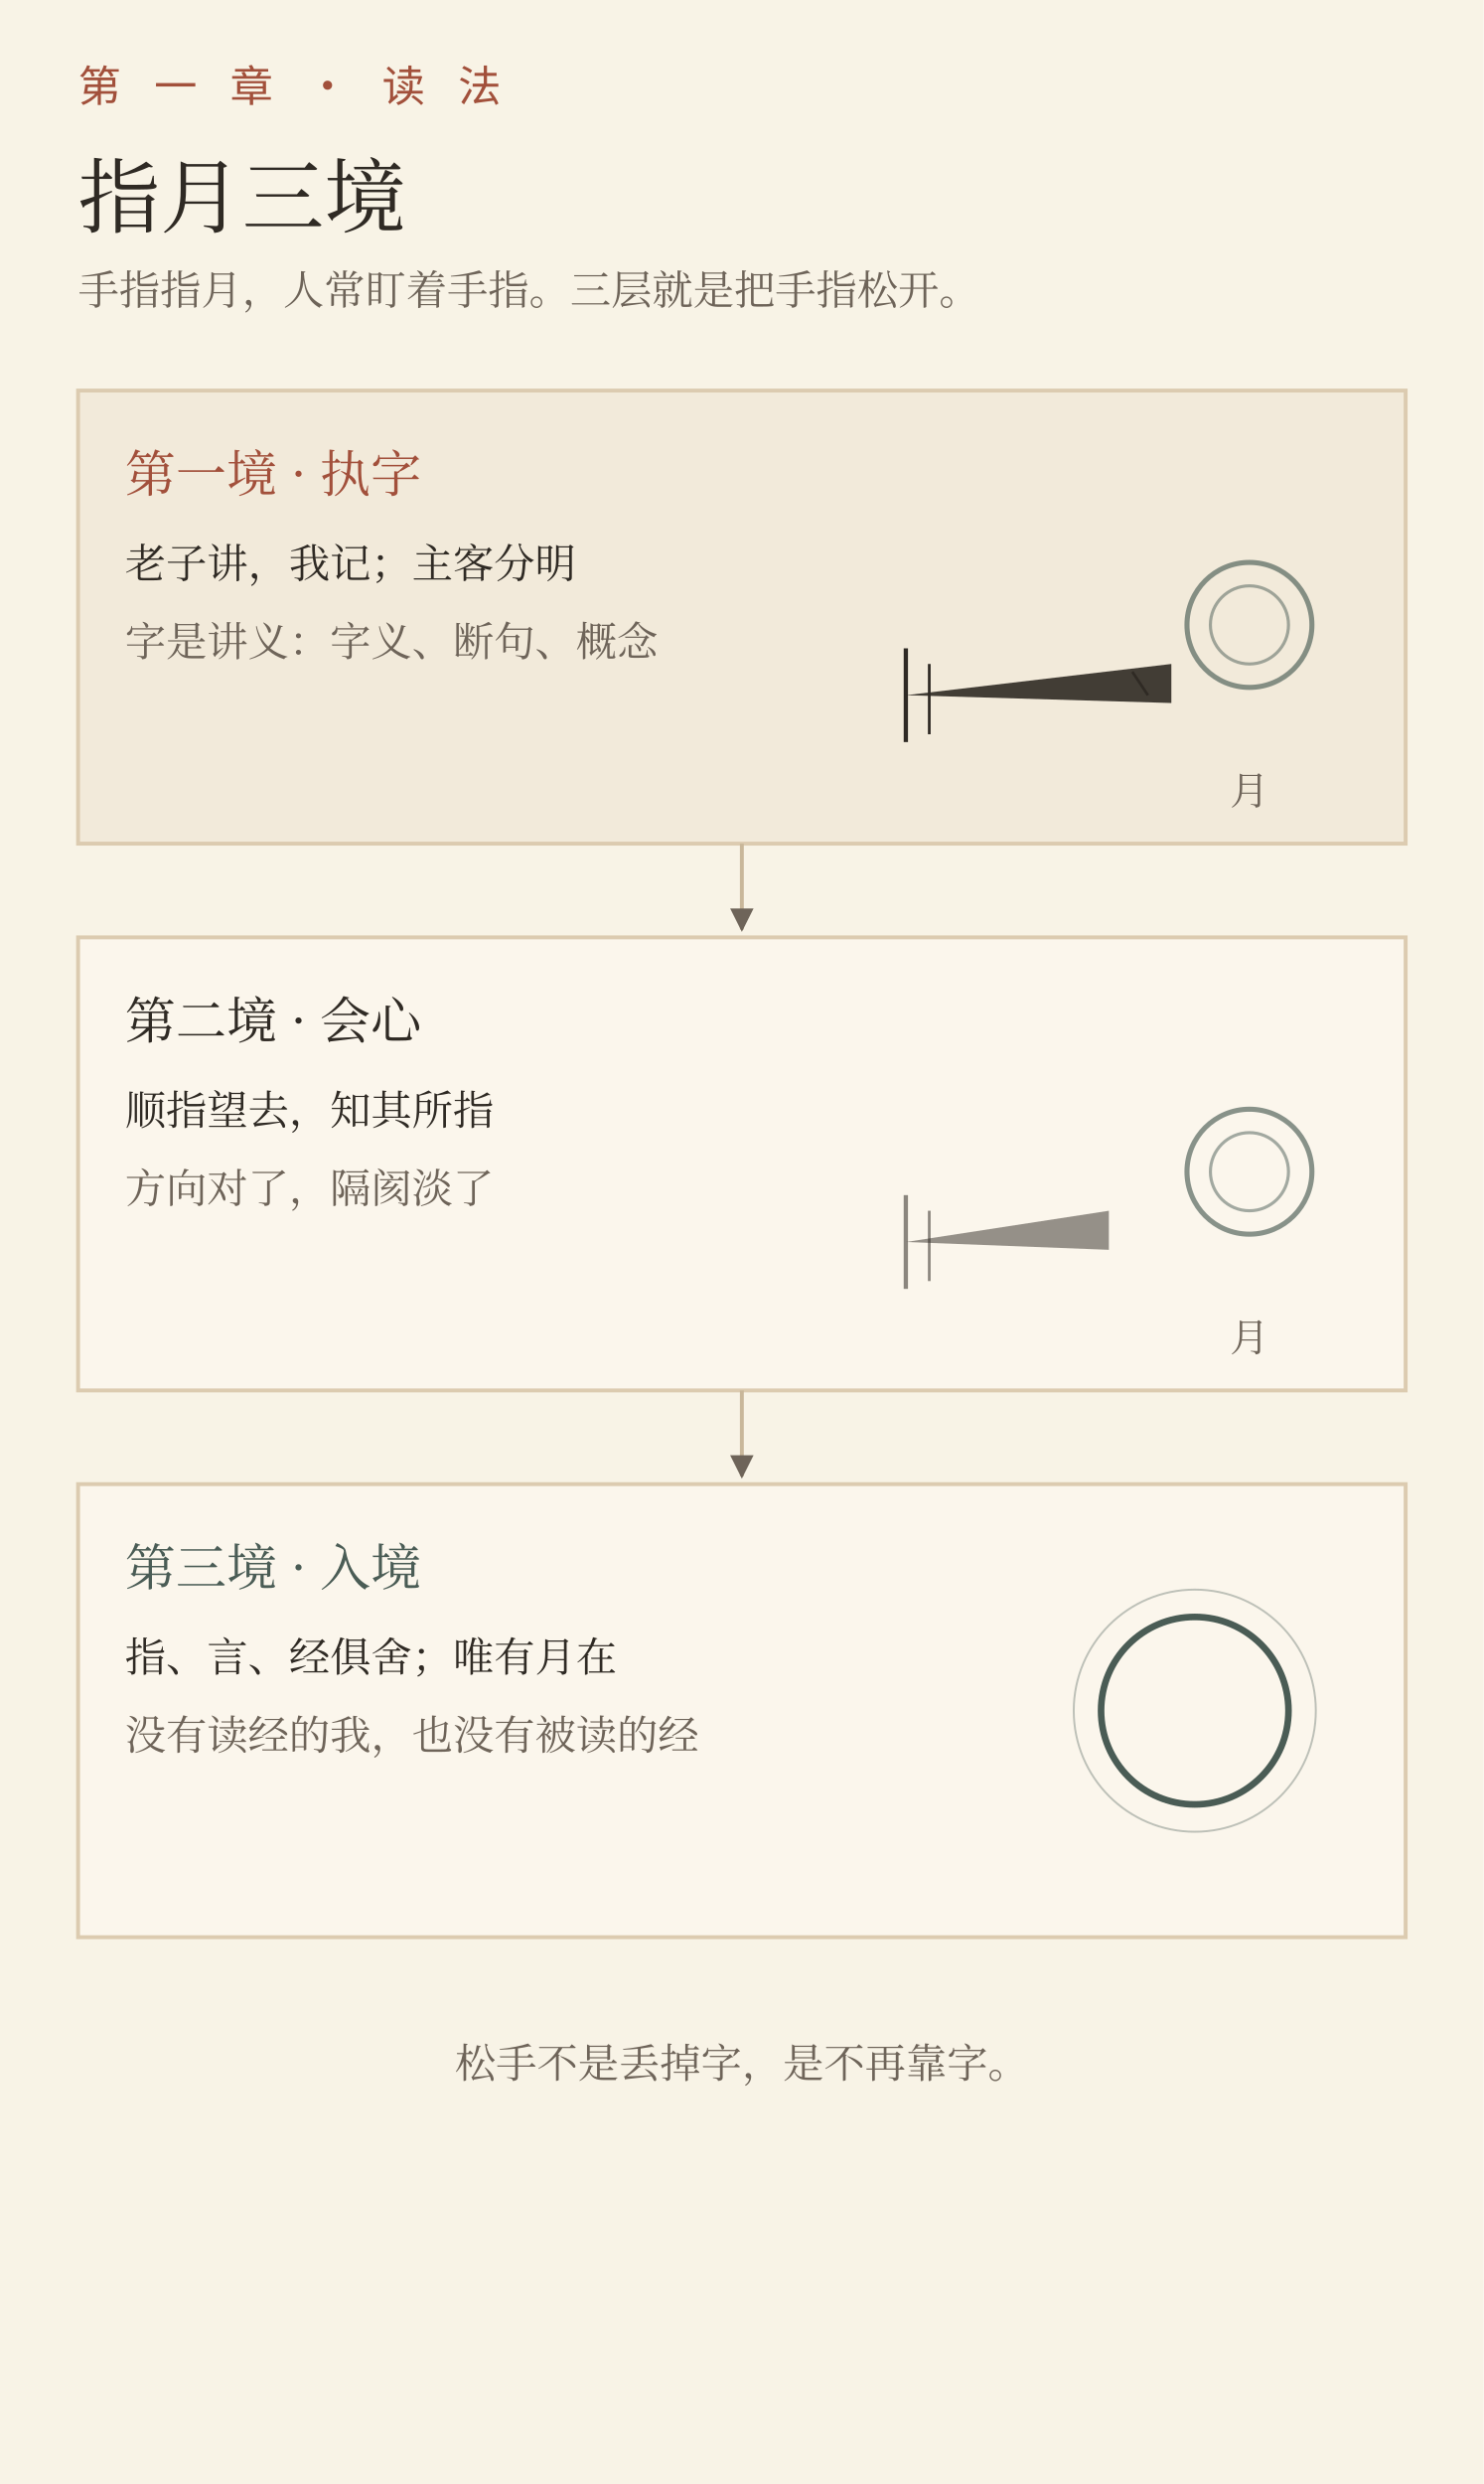
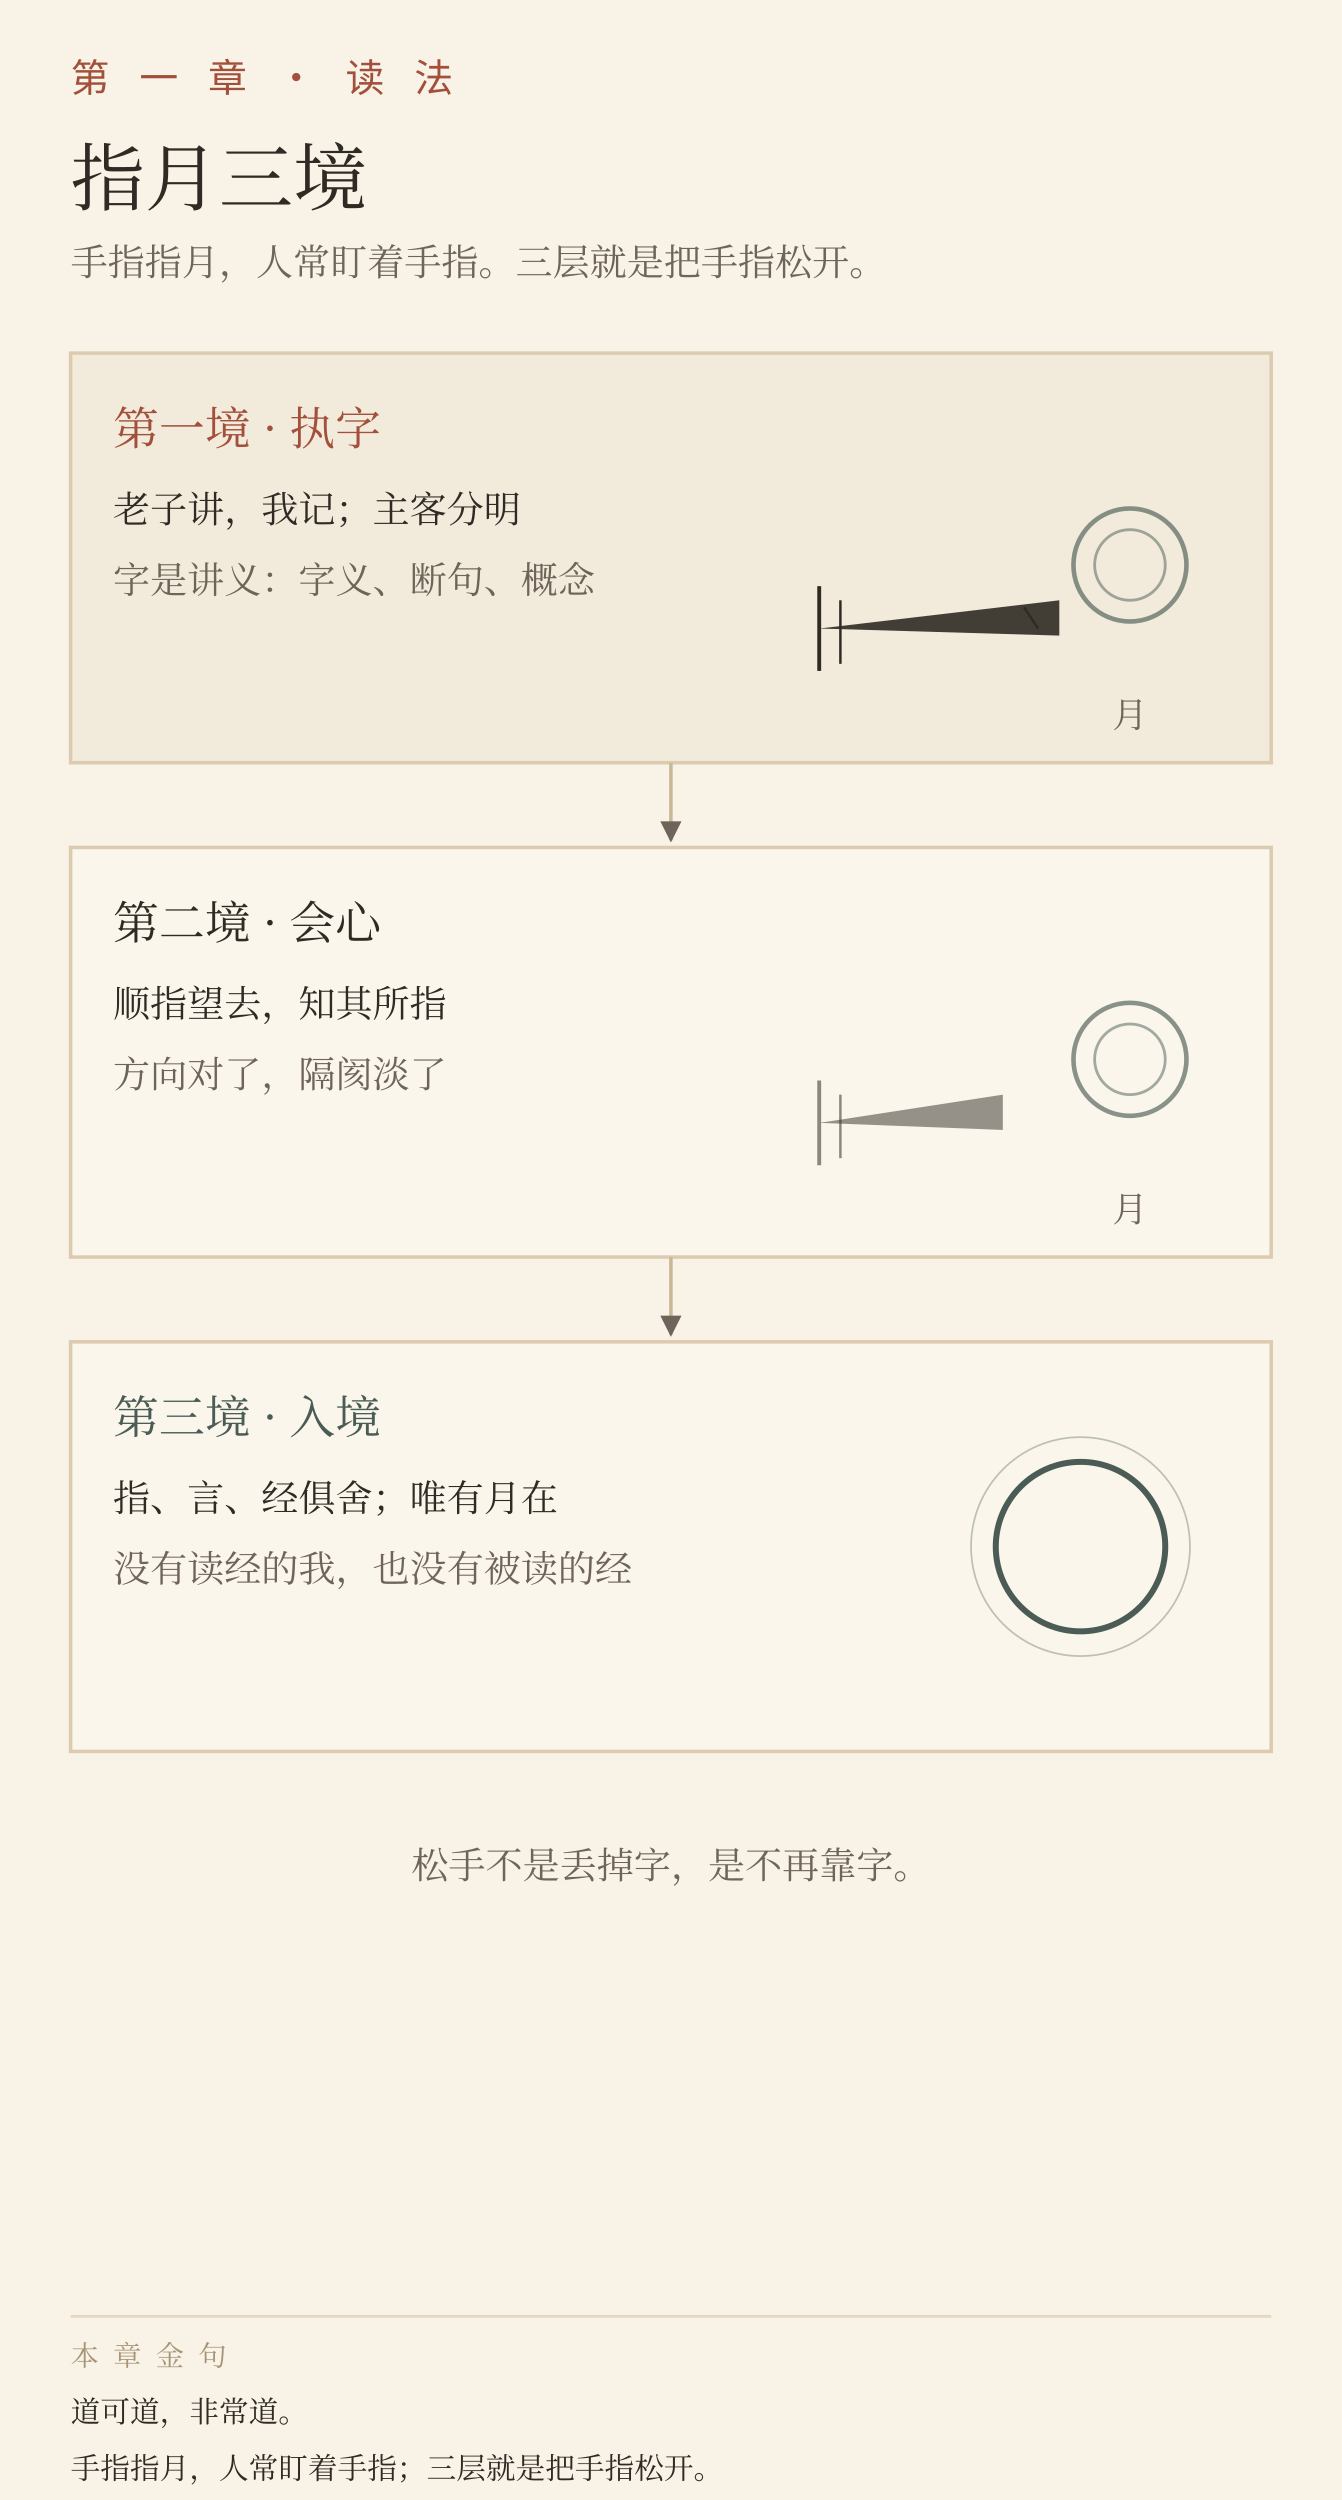
- <svg xmlns="http://www.w3.org/2000/svg" viewBox="0 0 380 636" role="img" aria-label="指月三境：执字、会心、入境" font-family="'Noto Serif CJK SC','Noto Serif SC','Songti SC',serif">
+ <svg xmlns="http://www.w3.org/2000/svg" viewBox="0 0 380 708" role="img" aria-label="指月三境：执字、会心、入境" font-family="'Noto Serif CJK SC','Noto Serif SC','Songti SC',serif">
  <defs>
    <marker id="arr" viewBox="0 0 10 10" refX="9" refY="5" markerWidth="6" markerHeight="6" orient="auto">
      <path d="M0 0 L10 5 L0 10 z" fill="#6E6459" />
    </marker>
    <marker id="arr2" viewBox="0 0 10 10" refX="9" refY="5" markerWidth="6" markerHeight="6" orient="auto">
      <path d="M0 0 L10 5 L0 10 z" fill="#4A5C55" />
    </marker>
    <marker id="arrL" viewBox="0 0 10 10" refX="1" refY="5" markerWidth="6" markerHeight="6" orient="auto">
      <path d="M10 0 L0 5 L10 10 z" fill="#4A5C55" />
    </marker>
    <marker id="arrS" viewBox="0 0 10 10" refX="9" refY="5" markerWidth="6" markerHeight="6" orient="auto">
      <path d="M0 0 L10 5 L0 10 z" fill="#A2503B" />
    </marker>
  </defs>
-   <rect x="0" y="0" width="380" height="636" fill="#F8F3E6" />
+   <rect x="0" y="0" width="380" height="708" fill="#F8F3E6" />
  <text x="20" y="26" font-size="11" fill="#A2503B" font-family="'Noto Sans CJK SC','Noto Sans SC',sans-serif" letter-spacing="3">第 一 章 · 读 法</text>
  <text x="20" y="58" font-size="21" fill="#2F2A24">指月三境</text>
  <text x="20" y="78" font-size="10.5" fill="#6E6459">手指指月，人常盯着手指。三层就是把手指松开。</text>
  <rect x="20" y="100" width="340" height="116" fill="#F2EADA" stroke="#DCCBB0" stroke-width="1.0" />
  <text x="32" y="126" font-size="13" fill="#A2503B">第一境 · 执字</text>
  <text x="32" y="148" font-size="10.5" fill="#2F2A24">老子讲，我记；主客分明</text>
  <text x="32" y="168" font-size="10.5" fill="#6E6459">字是讲义：字义、断句、概念</text>
  <path d="M 232 178 L 300 170 L 300 180 Z" fill="#2F2A24" opacity="0.90" stroke="none" />
  <line x1="232" y1="166" x2="232" y2="190" stroke="#2F2A24" stroke-width="1.1" opacity="1.0" />
  <line x1="238" y1="170" x2="238" y2="188" stroke="#2F2A24" stroke-width="0.7" opacity="1.0" />
  <line x1="290" y1="172" x2="294" y2="178" stroke="#2F2A24" stroke-width="0.7" opacity="1.0" />
  <circle cx="320" cy="160" r="16" fill="none" stroke="#4A5C55" stroke-width="1.3" opacity="0.65" />
  <circle cx="320" cy="160" r="10" fill="none" stroke="#4A5C55" stroke-width="0.8" opacity="0.5" />
  <text x="320" y="206" font-size="10" fill="#6E6459" text-anchor="middle">月</text>
  <line x1="190" y1="216" x2="190" y2="238" stroke="#C9B79A" stroke-width="1.0" marker-end="url(#arr)" />
  <rect x="20" y="240" width="340" height="116" fill="#FBF6EC" stroke="#DCCBB0" stroke-width="1.0" />
  <text x="32" y="266" font-size="13" fill="#2F2A24">第二境 · 会心</text>
  <text x="32" y="288" font-size="10.5" fill="#2F2A24">顺指望去，知其所指</text>
  <text x="32" y="308" font-size="10.5" fill="#6E6459">方向对了，隔阂淡了</text>
  <path d="M 232 318 L 284 310 L 284 320 Z" fill="#2F2A24" opacity="0.50" stroke="none" />
  <line x1="232" y1="306" x2="232" y2="330" stroke="#2F2A24" stroke-width="1.1" opacity="0.55" />
  <line x1="238" y1="310" x2="238" y2="328" stroke="#2F2A24" stroke-width="0.7" opacity="0.55" />
  <circle cx="320" cy="300" r="16" fill="none" stroke="#4A5C55" stroke-width="1.3" opacity="0.65" />
  <circle cx="320" cy="300" r="10" fill="none" stroke="#4A5C55" stroke-width="0.8" opacity="0.5" />
  <text x="320" y="346" font-size="10" fill="#6E6459" text-anchor="middle">月</text>
  <line x1="190" y1="356" x2="190" y2="378" stroke="#C9B79A" stroke-width="1.0" marker-end="url(#arr)" />
  <rect x="20" y="380" width="340" height="116" fill="#FBF6EC" stroke="#DCCBB0" stroke-width="1.0" />
  <text x="32" y="406" font-size="13" fill="#4A5C55">第三境 · 入境</text>
  <text x="32" y="428" font-size="10.5" fill="#2F2A24">指、言、经俱舍；唯有月在</text>
  <text x="32" y="448" font-size="10.5" fill="#6E6459">没有读经的我，也没有被读的经</text>
  <circle cx="306" cy="438" r="24" fill="none" stroke="#4A5C55" stroke-width="1.7" opacity="1" />
  <circle cx="306" cy="438" r="31" fill="none" stroke="#4A5C55" stroke-width="0.5" opacity="0.35" />
  <text x="190" y="532" font-size="10.5" fill="#6E6459" text-anchor="middle">松手不是丢掉字，是不再靠字。</text>
+   <line x1="20" y1="656" x2="360" y2="656" stroke="#E6D8C2" stroke-width="0.8" />
+   <text x="20" y="670" font-size="8.0" fill="#A89577" letter-spacing="1">本 章 金 句</text>
+   <text x="20" y="686" font-size="8.4" fill="#2F2A24">道可道，非常道。</text>
+   <text x="20" y="702" font-size="8.4" fill="#2F2A24">手指指月，人常盯着手指；三层就是把手指松开。</text>
</svg>
